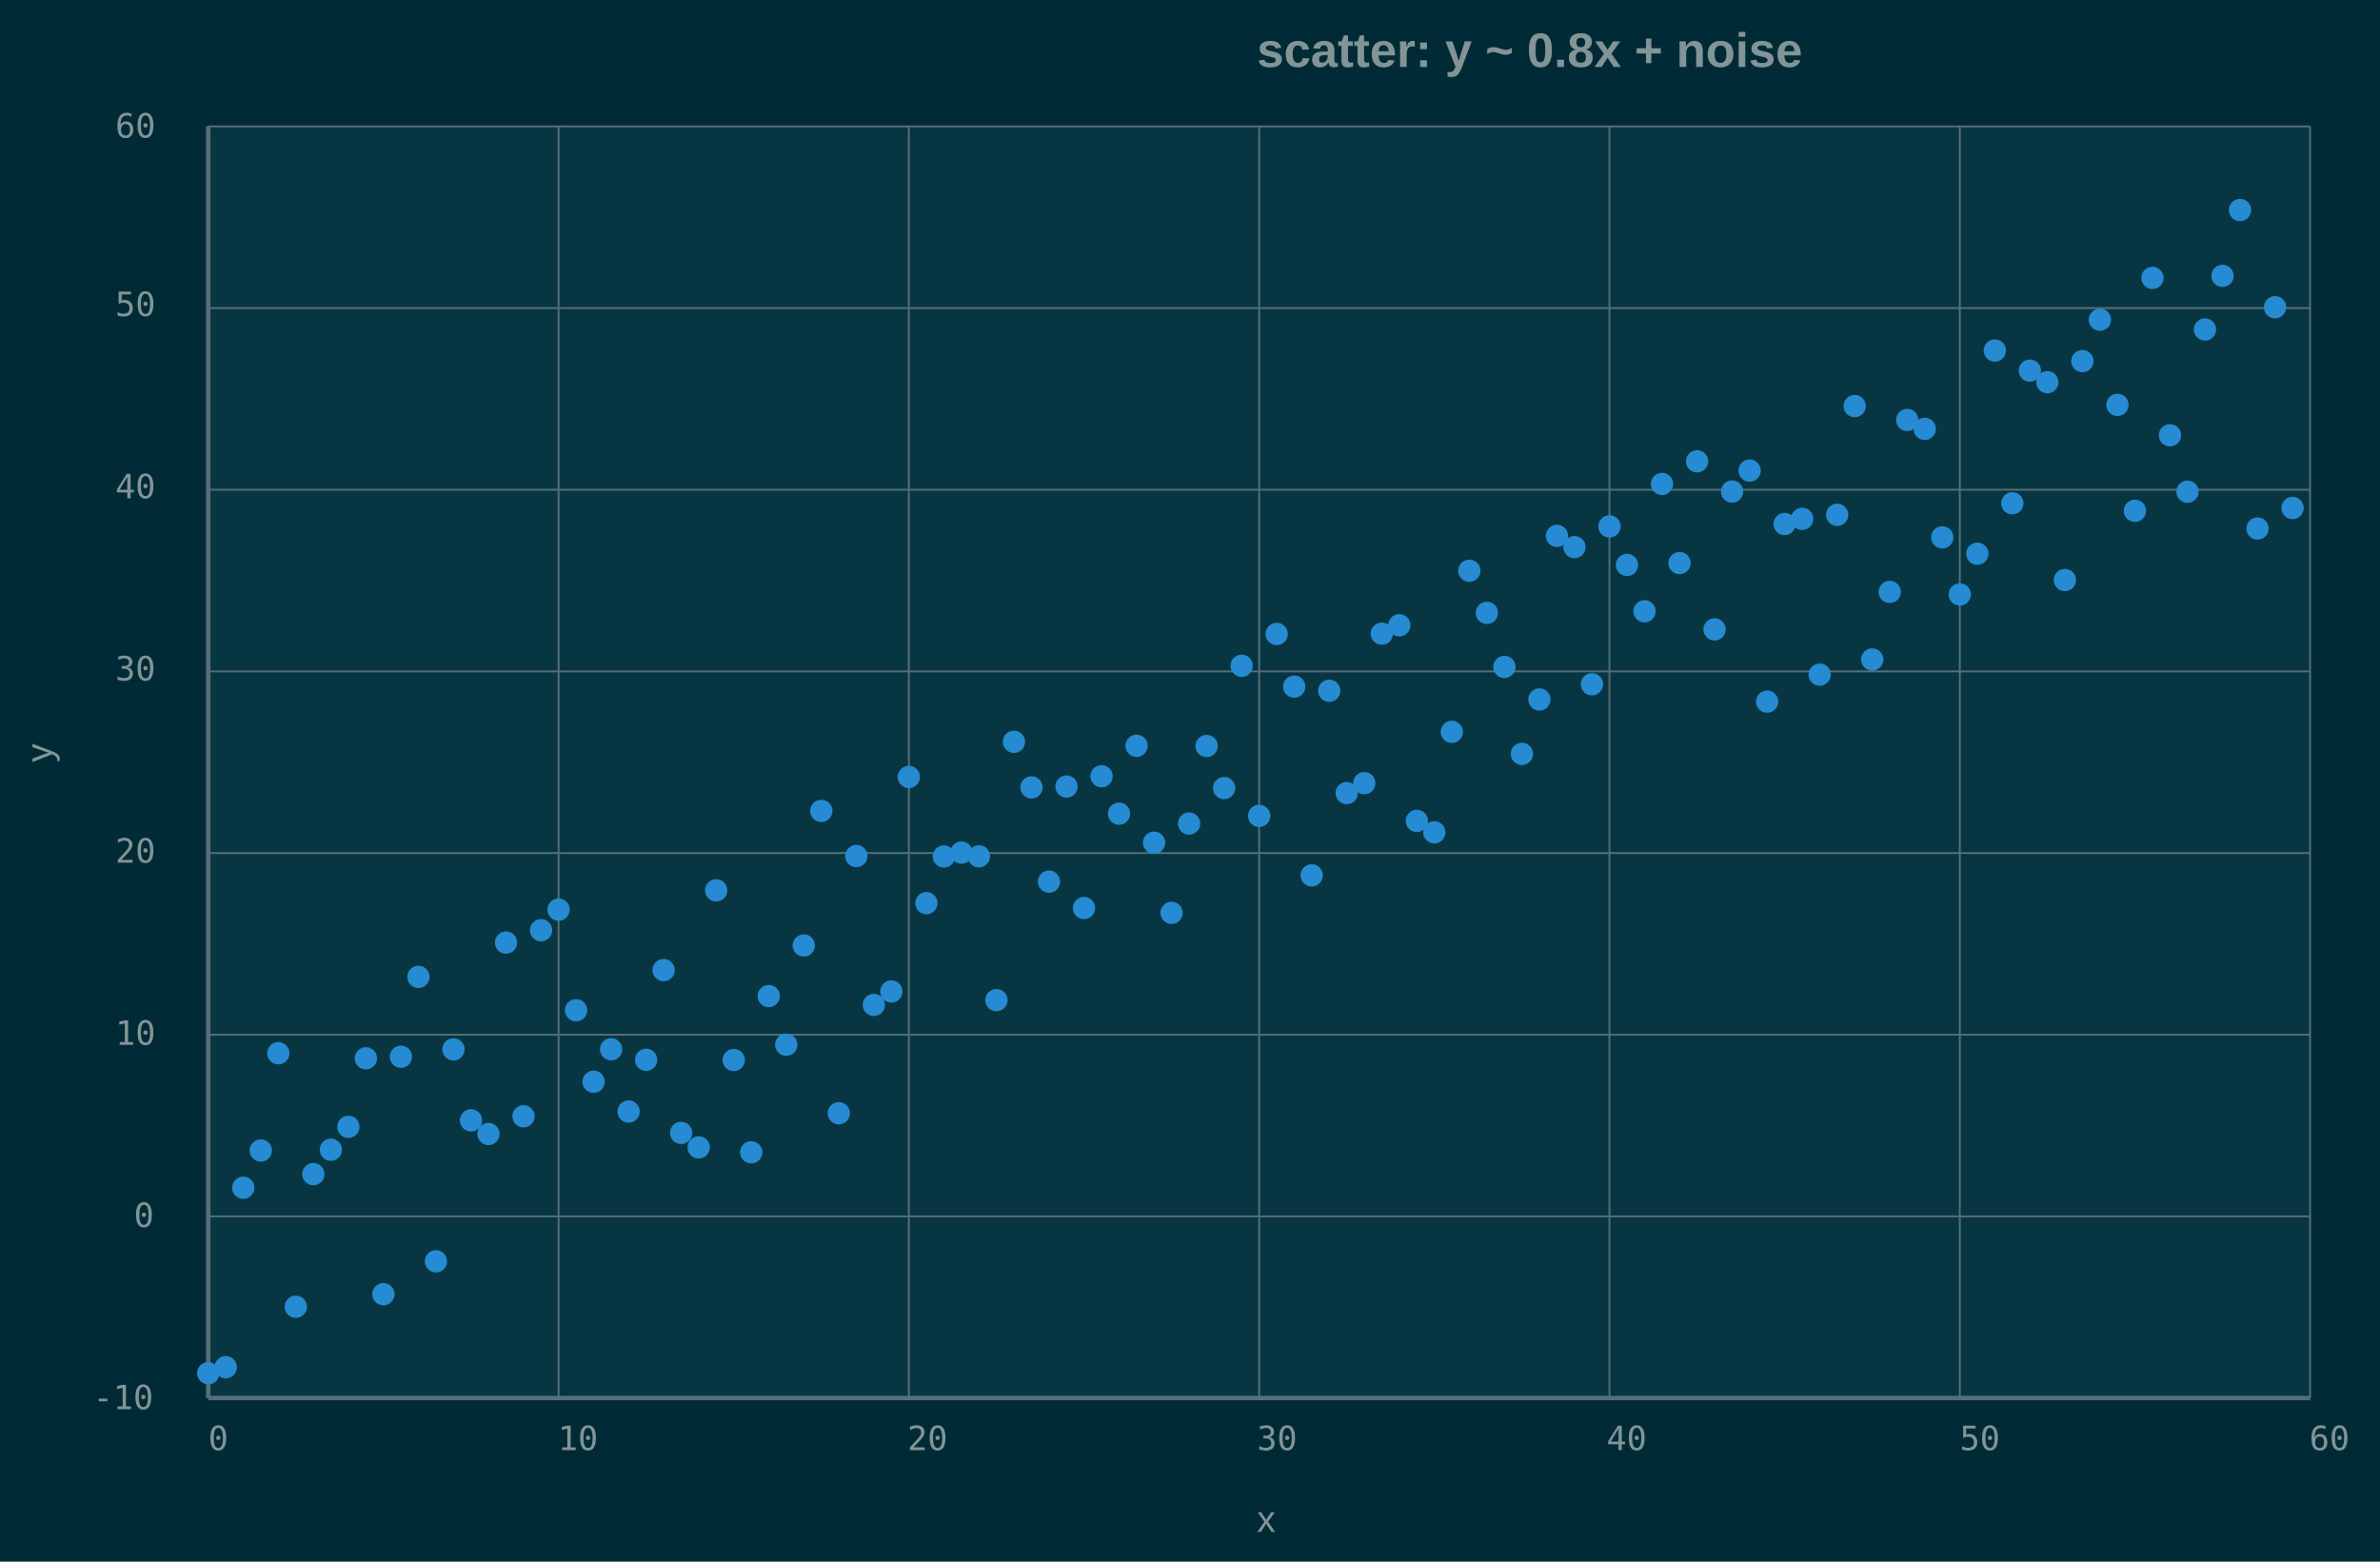
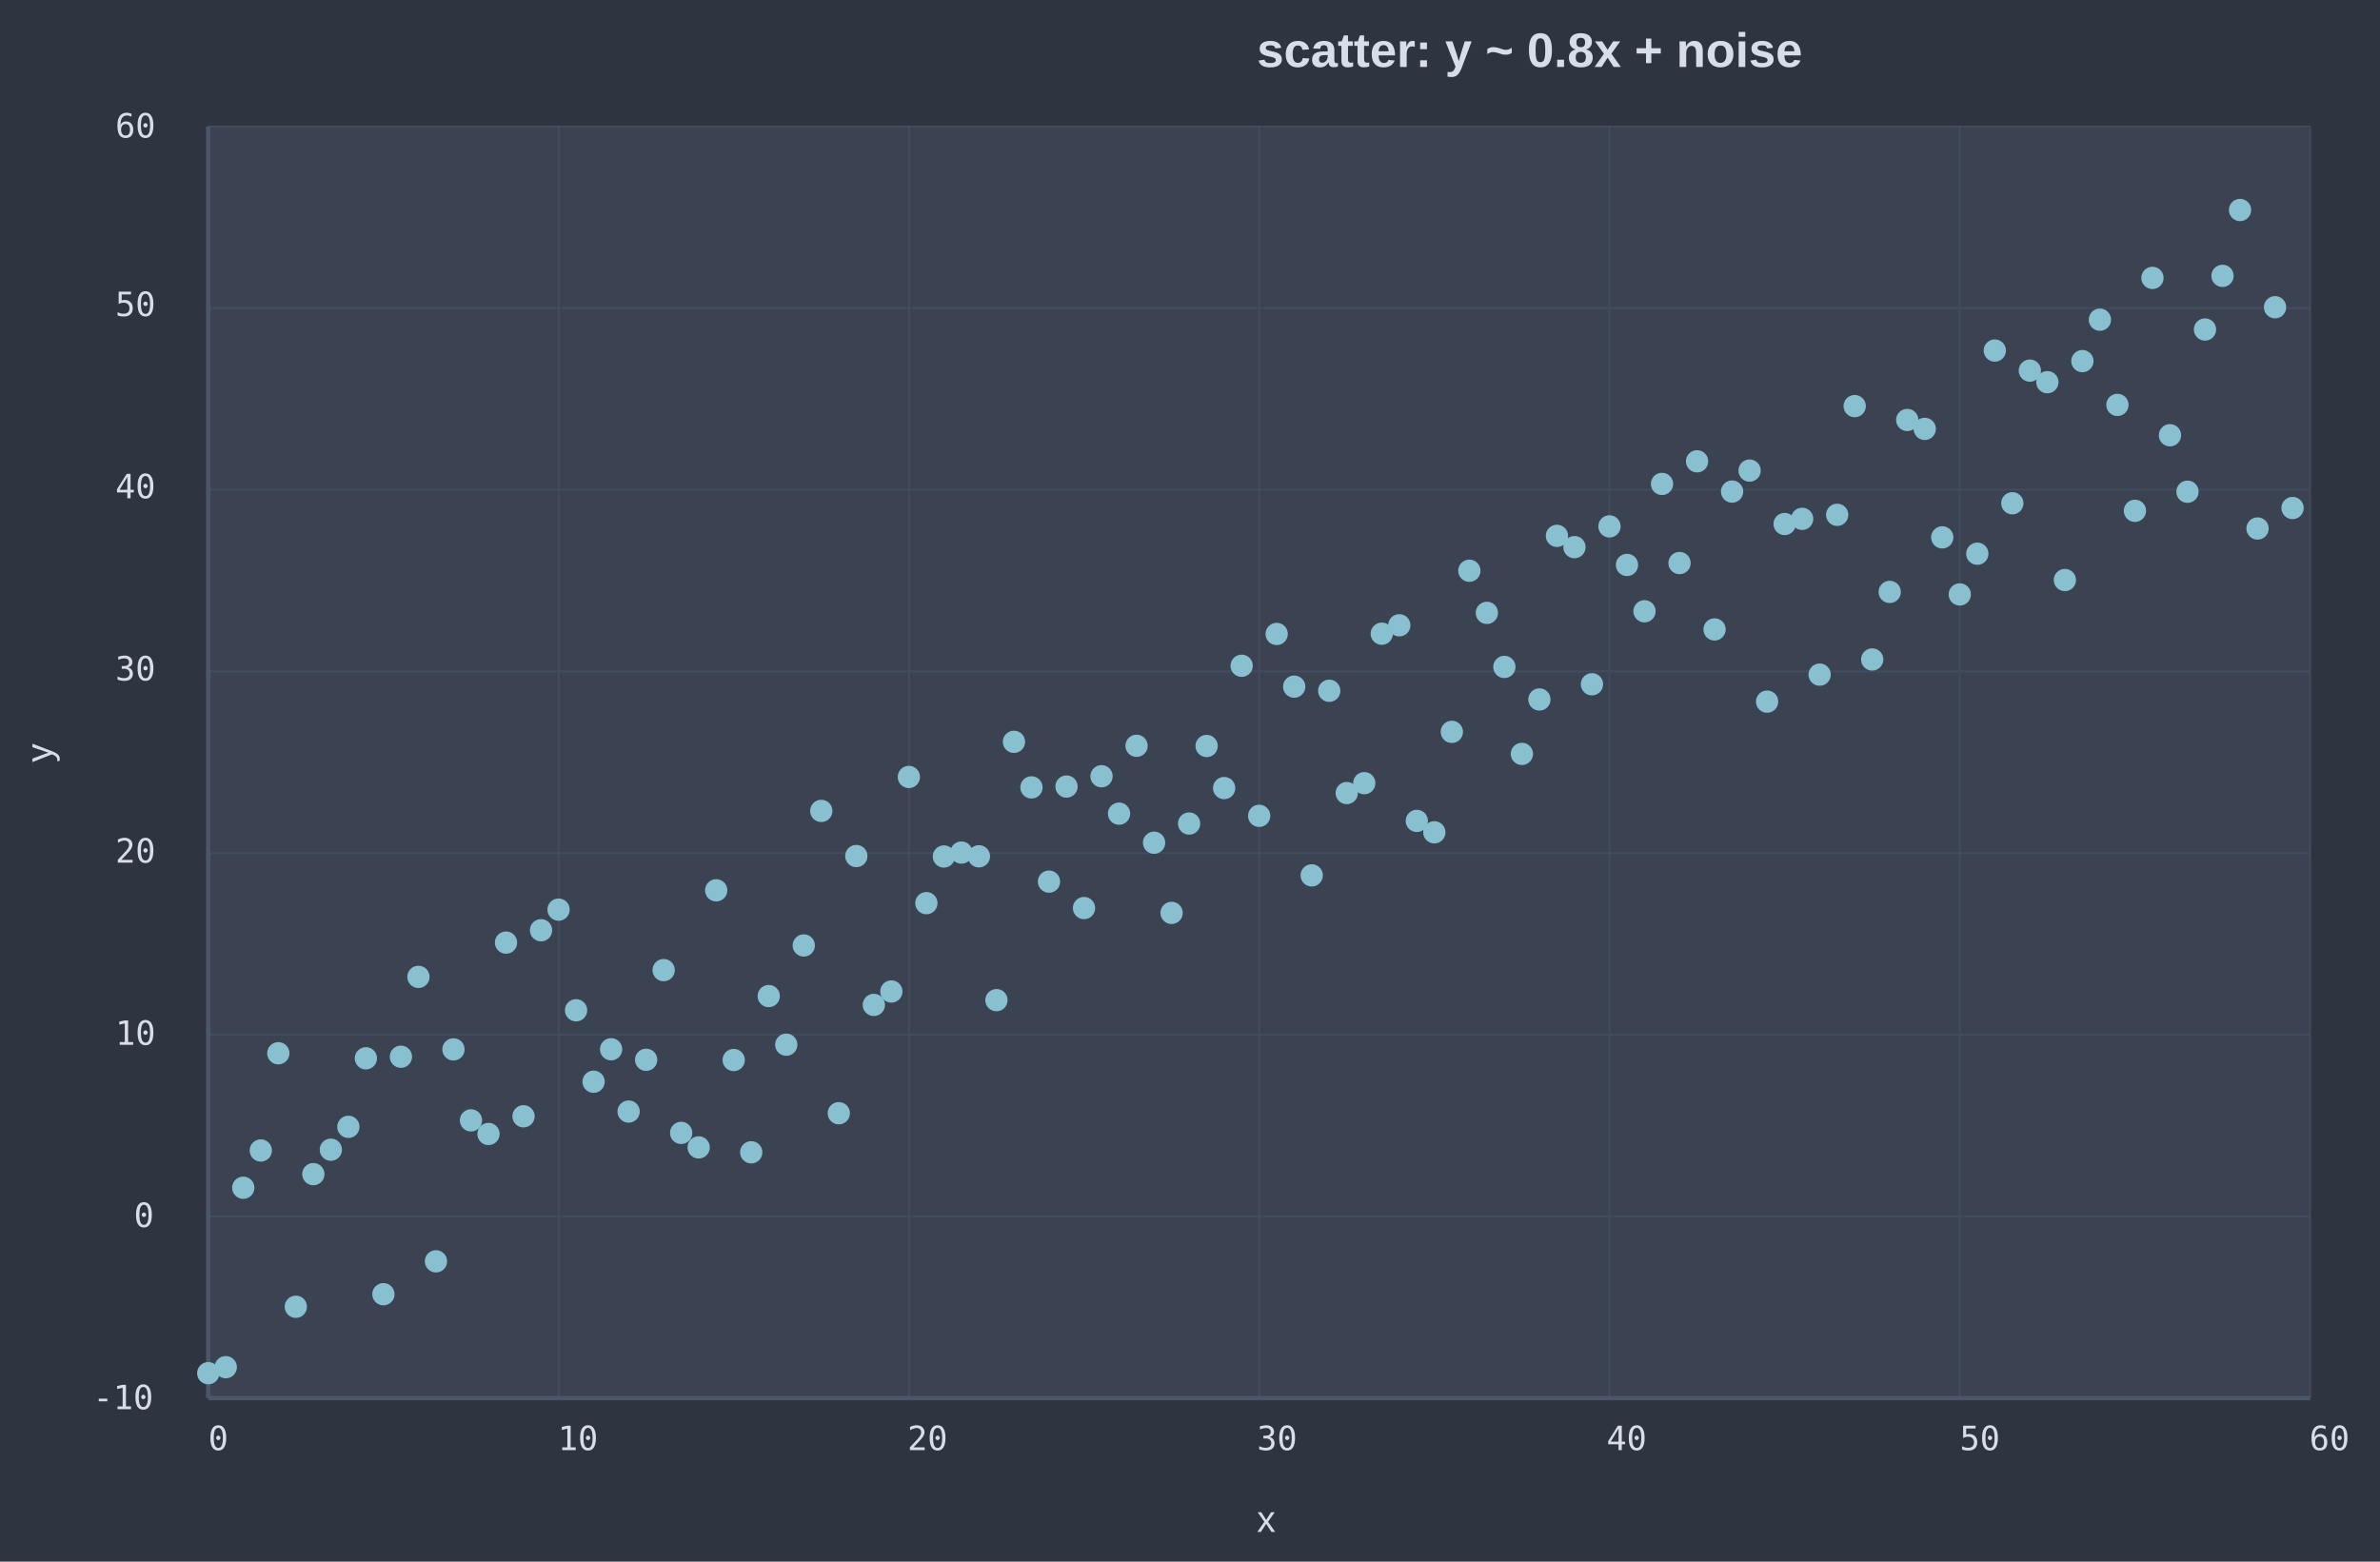
<svg xmlns="http://www.w3.org/2000/svg" viewBox="0 0 640 420">
  <g transform="translate(0 0)">
-     <rect x="0.00" y="0.00" width="640.00" height="420.00" rx="0.00" ry="0.00" fill="#002B36" />
-     <rect x="56.00" y="34.00" width="565.20" height="342.00" rx="2.00" ry="2.00" fill="#073642" />
-     <line x1="56.00" y1="34.00" x2="56.00" y2="376.00" stroke="#586E75" stroke-width="0.50" />
-     <text x="56.00" y="390.00" font-size="9" font-family="Ubuntu Mono, monospace" font-weight="normal" fill="#839496" text-anchor="start">0</text>
-     <line x1="150.20" y1="34.00" x2="150.20" y2="376.00" stroke="#586E75" stroke-width="0.50" />
-     <text x="150.00" y="390.00" font-size="9" font-family="Ubuntu Mono, monospace" font-weight="normal" fill="#839496" text-anchor="start">10</text>
-     <line x1="244.40" y1="34.00" x2="244.40" y2="376.00" stroke="#586E75" stroke-width="0.50" />
-     <text x="244.00" y="390.00" font-size="9" font-family="Ubuntu Mono, monospace" font-weight="normal" fill="#839496" text-anchor="start">20</text>
-     <line x1="338.60" y1="34.00" x2="338.60" y2="376.00" stroke="#586E75" stroke-width="0.50" />
-     <text x="338.00" y="390.00" font-size="9" font-family="Ubuntu Mono, monospace" font-weight="normal" fill="#839496" text-anchor="start">30</text>
-     <line x1="432.80" y1="34.00" x2="432.80" y2="376.00" stroke="#586E75" stroke-width="0.50" />
-     <text x="432.00" y="390.00" font-size="9" font-family="Ubuntu Mono, monospace" font-weight="normal" fill="#839496" text-anchor="start">40</text>
-     <line x1="527.00" y1="34.00" x2="527.00" y2="376.00" stroke="#586E75" stroke-width="0.50" />
-     <text x="527.00" y="390.00" font-size="9" font-family="Ubuntu Mono, monospace" font-weight="normal" fill="#839496" text-anchor="start">50</text>
-     <line x1="621.20" y1="34.00" x2="621.20" y2="376.00" stroke="#586E75" stroke-width="0.50" />
-     <text x="621.00" y="390.00" font-size="9" font-family="Ubuntu Mono, monospace" font-weight="normal" fill="#839496" text-anchor="start">60</text>
-     <line x1="56.00" y1="376.00" x2="621.20" y2="376.00" stroke="#586E75" stroke-width="0.50" />
-     <text x="25.00" y="379.00" font-size="9" font-family="Ubuntu Mono, monospace" font-weight="normal" fill="#839496" text-anchor="start">-10</text>
-     <line x1="56.00" y1="327.14" x2="621.20" y2="327.14" stroke="#586E75" stroke-width="0.50" />
-     <text x="36.00" y="330.00" font-size="9" font-family="Ubuntu Mono, monospace" font-weight="normal" fill="#839496" text-anchor="start">0</text>
-     <line x1="56.00" y1="278.29" x2="621.20" y2="278.29" stroke="#586E75" stroke-width="0.50" />
-     <text x="31.00" y="281.00" font-size="9" font-family="Ubuntu Mono, monospace" font-weight="normal" fill="#839496" text-anchor="start">10</text>
-     <line x1="56.00" y1="229.43" x2="621.20" y2="229.43" stroke="#586E75" stroke-width="0.50" />
-     <text x="31.00" y="232.00" font-size="9" font-family="Ubuntu Mono, monospace" font-weight="normal" fill="#839496" text-anchor="start">20</text>
-     <line x1="56.00" y1="180.57" x2="621.20" y2="180.57" stroke="#586E75" stroke-width="0.50" />
-     <text x="31.00" y="183.00" font-size="9" font-family="Ubuntu Mono, monospace" font-weight="normal" fill="#839496" text-anchor="start">30</text>
-     <line x1="56.00" y1="131.71" x2="621.20" y2="131.71" stroke="#586E75" stroke-width="0.50" />
-     <text x="31.00" y="134.00" font-size="9" font-family="Ubuntu Mono, monospace" font-weight="normal" fill="#839496" text-anchor="start">40</text>
-     <line x1="56.00" y1="82.86" x2="621.20" y2="82.86" stroke="#586E75" stroke-width="0.50" />
-     <text x="31.00" y="85.00" font-size="9" font-family="Ubuntu Mono, monospace" font-weight="normal" fill="#839496" text-anchor="start">50</text>
-     <line x1="56.00" y1="34.00" x2="621.20" y2="34.00" stroke="#586E75" stroke-width="0.50" />
-     <text x="31.00" y="37.00" font-size="9" font-family="Ubuntu Mono, monospace" font-weight="normal" fill="#839496" text-anchor="start">60</text>
-     <line x1="56.00" y1="34.00" x2="56.00" y2="376.00" stroke="#586E75" stroke-width="1.20" />
-     <line x1="56.00" y1="376.00" x2="621.20" y2="376.00" stroke="#586E75" stroke-width="1.20" />
-     <text x="338.00" y="18.00" font-size="13" font-family="Arial, sans-serif" font-weight="bold" fill="#839496" text-anchor="start">scatter: y ~ 0.8x + noise</text>
-     <text x="338.00" y="412.00" font-size="10" font-family="Arial, sans-serif" font-weight="normal" fill="#839496" text-anchor="start">x</text>
-     <text x="14.00" y="205.00" font-size="10" font-family="Arial, sans-serif" font-weight="normal" fill="#839496" transform=" rotate(270 14 205)" text-anchor="start">y</text>
-     <circle cx="56.00" cy="369.32" r="3.00" fill="#268BD2" />
-     <circle cx="60.71" cy="367.70" r="3.00" fill="#268BD2" />
-     <circle cx="65.42" cy="319.44" r="3.00" fill="#268BD2" />
-     <circle cx="70.13" cy="309.42" r="3.00" fill="#268BD2" />
-     <circle cx="74.84" cy="283.27" r="3.00" fill="#268BD2" />
-     <circle cx="79.55" cy="351.45" r="3.00" fill="#268BD2" />
-     <circle cx="84.26" cy="315.78" r="3.00" fill="#268BD2" />
-     <circle cx="88.97" cy="309.21" r="3.00" fill="#268BD2" />
-     <circle cx="93.68" cy="303.06" r="3.00" fill="#268BD2" />
-     <circle cx="98.39" cy="284.63" r="3.00" fill="#268BD2" />
-     <circle cx="103.10" cy="348.07" r="3.00" fill="#268BD2" />
-     <circle cx="107.81" cy="284.21" r="3.00" fill="#268BD2" />
-     <circle cx="112.52" cy="262.73" r="3.00" fill="#268BD2" />
-     <circle cx="117.23" cy="339.23" r="3.00" fill="#268BD2" />
-     <circle cx="121.94" cy="282.23" r="3.00" fill="#268BD2" />
-     <circle cx="126.65" cy="301.32" r="3.00" fill="#268BD2" />
-     <circle cx="131.36" cy="304.98" r="3.00" fill="#268BD2" />
-     <circle cx="136.07" cy="253.51" r="3.00" fill="#268BD2" />
-     <circle cx="140.78" cy="300.22" r="3.00" fill="#268BD2" />
-     <circle cx="145.49" cy="250.19" r="3.00" fill="#268BD2" />
-     <circle cx="150.20" cy="244.64" r="3.00" fill="#268BD2" />
-     <circle cx="154.91" cy="271.71" r="3.00" fill="#268BD2" />
-     <circle cx="159.62" cy="290.93" r="3.00" fill="#268BD2" />
-     <circle cx="164.33" cy="282.20" r="3.00" fill="#268BD2" />
-     <circle cx="169.04" cy="298.95" r="3.00" fill="#268BD2" />
-     <circle cx="173.75" cy="285.03" r="3.00" fill="#268BD2" />
-     <circle cx="178.46" cy="260.91" r="3.00" fill="#268BD2" />
-     <circle cx="183.17" cy="304.69" r="3.00" fill="#268BD2" />
-     <circle cx="187.88" cy="308.59" r="3.00" fill="#268BD2" />
-     <circle cx="192.59" cy="239.45" r="3.00" fill="#268BD2" />
-     <circle cx="197.30" cy="285.09" r="3.00" fill="#268BD2" />
-     <circle cx="202.01" cy="309.91" r="3.00" fill="#268BD2" />
-     <circle cx="206.72" cy="267.89" r="3.00" fill="#268BD2" />
-     <circle cx="211.43" cy="280.97" r="3.00" fill="#268BD2" />
-     <circle cx="216.14" cy="254.28" r="3.00" fill="#268BD2" />
-     <circle cx="220.85" cy="218.09" r="3.00" fill="#268BD2" />
-     <circle cx="225.56" cy="299.40" r="3.00" fill="#268BD2" />
-     <circle cx="230.27" cy="230.23" r="3.00" fill="#268BD2" />
-     <circle cx="234.98" cy="270.27" r="3.00" fill="#268BD2" />
-     <circle cx="239.69" cy="266.66" r="3.00" fill="#268BD2" />
-     <circle cx="244.40" cy="208.96" r="3.00" fill="#268BD2" />
-     <circle cx="249.11" cy="242.90" r="3.00" fill="#268BD2" />
-     <circle cx="253.82" cy="230.35" r="3.00" fill="#268BD2" />
-     <circle cx="258.53" cy="229.30" r="3.00" fill="#268BD2" />
-     <circle cx="263.24" cy="230.30" r="3.00" fill="#268BD2" />
-     <circle cx="267.95" cy="268.99" r="3.00" fill="#268BD2" />
-     <circle cx="272.66" cy="199.51" r="3.00" fill="#268BD2" />
-     <circle cx="277.37" cy="211.77" r="3.00" fill="#268BD2" />
-     <circle cx="282.08" cy="237.11" r="3.00" fill="#268BD2" />
-     <circle cx="286.79" cy="211.54" r="3.00" fill="#268BD2" />
-     <circle cx="291.50" cy="244.22" r="3.00" fill="#268BD2" />
-     <circle cx="296.21" cy="208.77" r="3.00" fill="#268BD2" />
-     <circle cx="300.92" cy="218.83" r="3.00" fill="#268BD2" />
-     <circle cx="305.63" cy="200.58" r="3.00" fill="#268BD2" />
-     <circle cx="310.34" cy="226.65" r="3.00" fill="#268BD2" />
-     <circle cx="315.05" cy="245.52" r="3.00" fill="#268BD2" />
-     <circle cx="319.76" cy="221.49" r="3.00" fill="#268BD2" />
-     <circle cx="324.47" cy="200.63" r="3.00" fill="#268BD2" />
-     <circle cx="329.18" cy="211.95" r="3.00" fill="#268BD2" />
-     <circle cx="333.89" cy="179.06" r="3.00" fill="#268BD2" />
-     <circle cx="338.60" cy="219.42" r="3.00" fill="#268BD2" />
-     <circle cx="343.31" cy="170.50" r="3.00" fill="#268BD2" />
-     <circle cx="348.02" cy="184.67" r="3.00" fill="#268BD2" />
-     <circle cx="352.73" cy="235.43" r="3.00" fill="#268BD2" />
-     <circle cx="357.44" cy="185.78" r="3.00" fill="#268BD2" />
-     <circle cx="362.15" cy="213.29" r="3.00" fill="#268BD2" />
-     <circle cx="366.86" cy="210.63" r="3.00" fill="#268BD2" />
-     <circle cx="371.57" cy="170.43" r="3.00" fill="#268BD2" />
-     <circle cx="376.28" cy="168.17" r="3.00" fill="#268BD2" />
-     <circle cx="380.99" cy="220.78" r="3.00" fill="#268BD2" />
-     <circle cx="385.70" cy="223.85" r="3.00" fill="#268BD2" />
-     <circle cx="390.41" cy="196.83" r="3.00" fill="#268BD2" />
-     <circle cx="395.12" cy="153.50" r="3.00" fill="#268BD2" />
-     <circle cx="399.83" cy="164.83" r="3.00" fill="#268BD2" />
-     <circle cx="404.54" cy="179.37" r="3.00" fill="#268BD2" />
-     <circle cx="409.25" cy="202.76" r="3.00" fill="#268BD2" />
-     <circle cx="413.96" cy="188.12" r="3.00" fill="#268BD2" />
-     <circle cx="418.67" cy="144.12" r="3.00" fill="#268BD2" />
-     <circle cx="423.38" cy="147.15" r="3.00" fill="#268BD2" />
-     <circle cx="428.09" cy="184.03" r="3.00" fill="#268BD2" />
-     <circle cx="432.80" cy="141.57" r="3.00" fill="#268BD2" />
-     <circle cx="437.51" cy="151.94" r="3.00" fill="#268BD2" />
-     <circle cx="442.22" cy="164.40" r="3.00" fill="#268BD2" />
-     <circle cx="446.93" cy="130.15" r="3.00" fill="#268BD2" />
-     <circle cx="451.64" cy="151.43" r="3.00" fill="#268BD2" />
-     <circle cx="456.35" cy="124.07" r="3.00" fill="#268BD2" />
-     <circle cx="461.06" cy="169.28" r="3.00" fill="#268BD2" />
-     <circle cx="465.77" cy="132.21" r="3.00" fill="#268BD2" />
-     <circle cx="470.48" cy="126.56" r="3.00" fill="#268BD2" />
-     <circle cx="475.19" cy="188.70" r="3.00" fill="#268BD2" />
-     <circle cx="479.90" cy="140.93" r="3.00" fill="#268BD2" />
-     <circle cx="484.61" cy="139.54" r="3.00" fill="#268BD2" />
-     <circle cx="489.32" cy="181.44" r="3.00" fill="#268BD2" />
-     <circle cx="494.03" cy="138.46" r="3.00" fill="#268BD2" />
-     <circle cx="498.74" cy="109.22" r="3.00" fill="#268BD2" />
-     <circle cx="503.45" cy="177.36" r="3.00" fill="#268BD2" />
-     <circle cx="508.16" cy="159.19" r="3.00" fill="#268BD2" />
-     <circle cx="512.87" cy="112.95" r="3.00" fill="#268BD2" />
-     <circle cx="517.58" cy="115.35" r="3.00" fill="#268BD2" />
-     <circle cx="522.29" cy="144.52" r="3.00" fill="#268BD2" />
-     <circle cx="527.00" cy="159.87" r="3.00" fill="#268BD2" />
-     <circle cx="531.71" cy="148.92" r="3.00" fill="#268BD2" />
-     <circle cx="536.42" cy="94.28" r="3.00" fill="#268BD2" />
-     <circle cx="541.13" cy="135.35" r="3.00" fill="#268BD2" />
-     <circle cx="545.84" cy="99.68" r="3.00" fill="#268BD2" />
-     <circle cx="550.55" cy="102.79" r="3.00" fill="#268BD2" />
-     <circle cx="555.26" cy="156.00" r="3.00" fill="#268BD2" />
-     <circle cx="559.97" cy="97.12" r="3.00" fill="#268BD2" />
-     <circle cx="564.68" cy="85.98" r="3.00" fill="#268BD2" />
-     <circle cx="569.39" cy="108.90" r="3.00" fill="#268BD2" />
-     <circle cx="574.10" cy="137.38" r="3.00" fill="#268BD2" />
-     <circle cx="578.81" cy="74.74" r="3.00" fill="#268BD2" />
-     <circle cx="583.52" cy="117.06" r="3.00" fill="#268BD2" />
-     <circle cx="588.23" cy="132.25" r="3.00" fill="#268BD2" />
-     <circle cx="592.94" cy="88.62" r="3.00" fill="#268BD2" />
-     <circle cx="597.65" cy="74.19" r="3.00" fill="#268BD2" />
-     <circle cx="602.36" cy="56.48" r="3.00" fill="#268BD2" />
-     <circle cx="607.07" cy="142.14" r="3.00" fill="#268BD2" />
-     <circle cx="611.78" cy="82.63" r="3.00" fill="#268BD2" />
-     <circle cx="616.49" cy="136.63" r="3.00" fill="#268BD2" />
+     <rect x="0.00" y="0.00" width="640.00" height="420.00" rx="0.00" ry="0.00" fill="#2E3440" />
+     <rect x="56.00" y="34.00" width="565.20" height="342.00" rx="2.00" ry="2.00" fill="#3B4252" />
+     <line x1="56.00" y1="34.00" x2="56.00" y2="376.00" stroke="#434C5E" stroke-width="0.50" />
+     <text x="56.00" y="390.00" font-size="9" font-family="Ubuntu Mono, monospace" font-weight="normal" fill="#D8DEE9" text-anchor="start">0</text>
+     <line x1="150.20" y1="34.00" x2="150.20" y2="376.00" stroke="#434C5E" stroke-width="0.50" />
+     <text x="150.00" y="390.00" font-size="9" font-family="Ubuntu Mono, monospace" font-weight="normal" fill="#D8DEE9" text-anchor="start">10</text>
+     <line x1="244.40" y1="34.00" x2="244.40" y2="376.00" stroke="#434C5E" stroke-width="0.50" />
+     <text x="244.00" y="390.00" font-size="9" font-family="Ubuntu Mono, monospace" font-weight="normal" fill="#D8DEE9" text-anchor="start">20</text>
+     <line x1="338.60" y1="34.00" x2="338.60" y2="376.00" stroke="#434C5E" stroke-width="0.50" />
+     <text x="338.00" y="390.00" font-size="9" font-family="Ubuntu Mono, monospace" font-weight="normal" fill="#D8DEE9" text-anchor="start">30</text>
+     <line x1="432.80" y1="34.00" x2="432.80" y2="376.00" stroke="#434C5E" stroke-width="0.50" />
+     <text x="432.00" y="390.00" font-size="9" font-family="Ubuntu Mono, monospace" font-weight="normal" fill="#D8DEE9" text-anchor="start">40</text>
+     <line x1="527.00" y1="34.00" x2="527.00" y2="376.00" stroke="#434C5E" stroke-width="0.50" />
+     <text x="527.00" y="390.00" font-size="9" font-family="Ubuntu Mono, monospace" font-weight="normal" fill="#D8DEE9" text-anchor="start">50</text>
+     <line x1="621.20" y1="34.00" x2="621.20" y2="376.00" stroke="#434C5E" stroke-width="0.50" />
+     <text x="621.00" y="390.00" font-size="9" font-family="Ubuntu Mono, monospace" font-weight="normal" fill="#D8DEE9" text-anchor="start">60</text>
+     <line x1="56.00" y1="376.00" x2="621.20" y2="376.00" stroke="#434C5E" stroke-width="0.50" />
+     <text x="25.00" y="379.00" font-size="9" font-family="Ubuntu Mono, monospace" font-weight="normal" fill="#D8DEE9" text-anchor="start">-10</text>
+     <line x1="56.00" y1="327.14" x2="621.20" y2="327.14" stroke="#434C5E" stroke-width="0.50" />
+     <text x="36.00" y="330.00" font-size="9" font-family="Ubuntu Mono, monospace" font-weight="normal" fill="#D8DEE9" text-anchor="start">0</text>
+     <line x1="56.00" y1="278.29" x2="621.20" y2="278.29" stroke="#434C5E" stroke-width="0.50" />
+     <text x="31.00" y="281.00" font-size="9" font-family="Ubuntu Mono, monospace" font-weight="normal" fill="#D8DEE9" text-anchor="start">10</text>
+     <line x1="56.00" y1="229.43" x2="621.20" y2="229.43" stroke="#434C5E" stroke-width="0.50" />
+     <text x="31.00" y="232.00" font-size="9" font-family="Ubuntu Mono, monospace" font-weight="normal" fill="#D8DEE9" text-anchor="start">20</text>
+     <line x1="56.00" y1="180.57" x2="621.20" y2="180.57" stroke="#434C5E" stroke-width="0.50" />
+     <text x="31.00" y="183.00" font-size="9" font-family="Ubuntu Mono, monospace" font-weight="normal" fill="#D8DEE9" text-anchor="start">30</text>
+     <line x1="56.00" y1="131.71" x2="621.20" y2="131.71" stroke="#434C5E" stroke-width="0.50" />
+     <text x="31.00" y="134.00" font-size="9" font-family="Ubuntu Mono, monospace" font-weight="normal" fill="#D8DEE9" text-anchor="start">40</text>
+     <line x1="56.00" y1="82.86" x2="621.20" y2="82.86" stroke="#434C5E" stroke-width="0.50" />
+     <text x="31.00" y="85.00" font-size="9" font-family="Ubuntu Mono, monospace" font-weight="normal" fill="#D8DEE9" text-anchor="start">50</text>
+     <line x1="56.00" y1="34.00" x2="621.20" y2="34.00" stroke="#434C5E" stroke-width="0.50" />
+     <text x="31.00" y="37.00" font-size="9" font-family="Ubuntu Mono, monospace" font-weight="normal" fill="#D8DEE9" text-anchor="start">60</text>
+     <line x1="56.00" y1="34.00" x2="56.00" y2="376.00" stroke="#4C566A" stroke-width="1.20" />
+     <line x1="56.00" y1="376.00" x2="621.20" y2="376.00" stroke="#4C566A" stroke-width="1.20" />
+     <text x="338.00" y="18.00" font-size="13" font-family="Arial, sans-serif" font-weight="bold" fill="#D8DEE9" text-anchor="start">scatter: y ~ 0.8x + noise</text>
+     <text x="338.00" y="412.00" font-size="10" font-family="Arial, sans-serif" font-weight="normal" fill="#D8DEE9" text-anchor="start">x</text>
+     <text x="14.00" y="205.00" font-size="10" font-family="Arial, sans-serif" font-weight="normal" fill="#D8DEE9" transform=" rotate(270 14 205)" text-anchor="start">y</text>
+     <circle cx="56.00" cy="369.32" r="3.00" fill="#88C0D0" />
+     <circle cx="60.71" cy="367.70" r="3.00" fill="#88C0D0" />
+     <circle cx="65.42" cy="319.44" r="3.00" fill="#88C0D0" />
+     <circle cx="70.13" cy="309.42" r="3.00" fill="#88C0D0" />
+     <circle cx="74.84" cy="283.27" r="3.00" fill="#88C0D0" />
+     <circle cx="79.55" cy="351.45" r="3.00" fill="#88C0D0" />
+     <circle cx="84.26" cy="315.78" r="3.00" fill="#88C0D0" />
+     <circle cx="88.97" cy="309.21" r="3.00" fill="#88C0D0" />
+     <circle cx="93.68" cy="303.06" r="3.00" fill="#88C0D0" />
+     <circle cx="98.39" cy="284.63" r="3.00" fill="#88C0D0" />
+     <circle cx="103.10" cy="348.07" r="3.00" fill="#88C0D0" />
+     <circle cx="107.81" cy="284.21" r="3.00" fill="#88C0D0" />
+     <circle cx="112.52" cy="262.73" r="3.00" fill="#88C0D0" />
+     <circle cx="117.23" cy="339.23" r="3.00" fill="#88C0D0" />
+     <circle cx="121.94" cy="282.23" r="3.00" fill="#88C0D0" />
+     <circle cx="126.65" cy="301.32" r="3.00" fill="#88C0D0" />
+     <circle cx="131.36" cy="304.98" r="3.00" fill="#88C0D0" />
+     <circle cx="136.07" cy="253.51" r="3.00" fill="#88C0D0" />
+     <circle cx="140.78" cy="300.22" r="3.00" fill="#88C0D0" />
+     <circle cx="145.49" cy="250.19" r="3.00" fill="#88C0D0" />
+     <circle cx="150.20" cy="244.64" r="3.00" fill="#88C0D0" />
+     <circle cx="154.91" cy="271.71" r="3.00" fill="#88C0D0" />
+     <circle cx="159.62" cy="290.93" r="3.00" fill="#88C0D0" />
+     <circle cx="164.33" cy="282.20" r="3.00" fill="#88C0D0" />
+     <circle cx="169.04" cy="298.95" r="3.00" fill="#88C0D0" />
+     <circle cx="173.75" cy="285.03" r="3.00" fill="#88C0D0" />
+     <circle cx="178.46" cy="260.91" r="3.00" fill="#88C0D0" />
+     <circle cx="183.17" cy="304.69" r="3.00" fill="#88C0D0" />
+     <circle cx="187.88" cy="308.59" r="3.00" fill="#88C0D0" />
+     <circle cx="192.59" cy="239.45" r="3.00" fill="#88C0D0" />
+     <circle cx="197.30" cy="285.09" r="3.00" fill="#88C0D0" />
+     <circle cx="202.01" cy="309.91" r="3.00" fill="#88C0D0" />
+     <circle cx="206.72" cy="267.89" r="3.00" fill="#88C0D0" />
+     <circle cx="211.43" cy="280.97" r="3.00" fill="#88C0D0" />
+     <circle cx="216.14" cy="254.28" r="3.00" fill="#88C0D0" />
+     <circle cx="220.85" cy="218.09" r="3.00" fill="#88C0D0" />
+     <circle cx="225.56" cy="299.40" r="3.00" fill="#88C0D0" />
+     <circle cx="230.27" cy="230.23" r="3.00" fill="#88C0D0" />
+     <circle cx="234.98" cy="270.27" r="3.00" fill="#88C0D0" />
+     <circle cx="239.69" cy="266.66" r="3.00" fill="#88C0D0" />
+     <circle cx="244.40" cy="208.96" r="3.00" fill="#88C0D0" />
+     <circle cx="249.11" cy="242.90" r="3.00" fill="#88C0D0" />
+     <circle cx="253.82" cy="230.35" r="3.00" fill="#88C0D0" />
+     <circle cx="258.53" cy="229.30" r="3.00" fill="#88C0D0" />
+     <circle cx="263.24" cy="230.30" r="3.00" fill="#88C0D0" />
+     <circle cx="267.95" cy="268.99" r="3.00" fill="#88C0D0" />
+     <circle cx="272.66" cy="199.51" r="3.00" fill="#88C0D0" />
+     <circle cx="277.37" cy="211.77" r="3.00" fill="#88C0D0" />
+     <circle cx="282.08" cy="237.11" r="3.00" fill="#88C0D0" />
+     <circle cx="286.79" cy="211.54" r="3.00" fill="#88C0D0" />
+     <circle cx="291.50" cy="244.22" r="3.00" fill="#88C0D0" />
+     <circle cx="296.21" cy="208.77" r="3.00" fill="#88C0D0" />
+     <circle cx="300.92" cy="218.83" r="3.00" fill="#88C0D0" />
+     <circle cx="305.63" cy="200.58" r="3.00" fill="#88C0D0" />
+     <circle cx="310.34" cy="226.65" r="3.00" fill="#88C0D0" />
+     <circle cx="315.05" cy="245.52" r="3.00" fill="#88C0D0" />
+     <circle cx="319.76" cy="221.49" r="3.00" fill="#88C0D0" />
+     <circle cx="324.47" cy="200.63" r="3.00" fill="#88C0D0" />
+     <circle cx="329.18" cy="211.95" r="3.00" fill="#88C0D0" />
+     <circle cx="333.89" cy="179.06" r="3.00" fill="#88C0D0" />
+     <circle cx="338.60" cy="219.42" r="3.00" fill="#88C0D0" />
+     <circle cx="343.31" cy="170.50" r="3.00" fill="#88C0D0" />
+     <circle cx="348.02" cy="184.67" r="3.00" fill="#88C0D0" />
+     <circle cx="352.73" cy="235.43" r="3.00" fill="#88C0D0" />
+     <circle cx="357.44" cy="185.78" r="3.00" fill="#88C0D0" />
+     <circle cx="362.15" cy="213.29" r="3.00" fill="#88C0D0" />
+     <circle cx="366.86" cy="210.63" r="3.00" fill="#88C0D0" />
+     <circle cx="371.57" cy="170.43" r="3.00" fill="#88C0D0" />
+     <circle cx="376.28" cy="168.17" r="3.00" fill="#88C0D0" />
+     <circle cx="380.99" cy="220.78" r="3.00" fill="#88C0D0" />
+     <circle cx="385.70" cy="223.85" r="3.00" fill="#88C0D0" />
+     <circle cx="390.41" cy="196.83" r="3.00" fill="#88C0D0" />
+     <circle cx="395.12" cy="153.50" r="3.00" fill="#88C0D0" />
+     <circle cx="399.83" cy="164.83" r="3.00" fill="#88C0D0" />
+     <circle cx="404.54" cy="179.37" r="3.00" fill="#88C0D0" />
+     <circle cx="409.25" cy="202.76" r="3.00" fill="#88C0D0" />
+     <circle cx="413.96" cy="188.12" r="3.00" fill="#88C0D0" />
+     <circle cx="418.67" cy="144.12" r="3.00" fill="#88C0D0" />
+     <circle cx="423.38" cy="147.15" r="3.00" fill="#88C0D0" />
+     <circle cx="428.09" cy="184.03" r="3.00" fill="#88C0D0" />
+     <circle cx="432.80" cy="141.57" r="3.00" fill="#88C0D0" />
+     <circle cx="437.51" cy="151.94" r="3.00" fill="#88C0D0" />
+     <circle cx="442.22" cy="164.40" r="3.00" fill="#88C0D0" />
+     <circle cx="446.93" cy="130.15" r="3.00" fill="#88C0D0" />
+     <circle cx="451.64" cy="151.43" r="3.00" fill="#88C0D0" />
+     <circle cx="456.35" cy="124.07" r="3.00" fill="#88C0D0" />
+     <circle cx="461.06" cy="169.28" r="3.00" fill="#88C0D0" />
+     <circle cx="465.77" cy="132.21" r="3.00" fill="#88C0D0" />
+     <circle cx="470.48" cy="126.56" r="3.00" fill="#88C0D0" />
+     <circle cx="475.19" cy="188.70" r="3.00" fill="#88C0D0" />
+     <circle cx="479.90" cy="140.93" r="3.00" fill="#88C0D0" />
+     <circle cx="484.61" cy="139.54" r="3.00" fill="#88C0D0" />
+     <circle cx="489.32" cy="181.44" r="3.00" fill="#88C0D0" />
+     <circle cx="494.03" cy="138.46" r="3.00" fill="#88C0D0" />
+     <circle cx="498.74" cy="109.22" r="3.00" fill="#88C0D0" />
+     <circle cx="503.45" cy="177.36" r="3.00" fill="#88C0D0" />
+     <circle cx="508.16" cy="159.19" r="3.00" fill="#88C0D0" />
+     <circle cx="512.87" cy="112.95" r="3.00" fill="#88C0D0" />
+     <circle cx="517.58" cy="115.35" r="3.00" fill="#88C0D0" />
+     <circle cx="522.29" cy="144.52" r="3.00" fill="#88C0D0" />
+     <circle cx="527.00" cy="159.87" r="3.00" fill="#88C0D0" />
+     <circle cx="531.71" cy="148.92" r="3.00" fill="#88C0D0" />
+     <circle cx="536.42" cy="94.28" r="3.00" fill="#88C0D0" />
+     <circle cx="541.13" cy="135.35" r="3.00" fill="#88C0D0" />
+     <circle cx="545.84" cy="99.68" r="3.00" fill="#88C0D0" />
+     <circle cx="550.55" cy="102.79" r="3.00" fill="#88C0D0" />
+     <circle cx="555.26" cy="156.00" r="3.00" fill="#88C0D0" />
+     <circle cx="559.97" cy="97.12" r="3.00" fill="#88C0D0" />
+     <circle cx="564.68" cy="85.98" r="3.00" fill="#88C0D0" />
+     <circle cx="569.39" cy="108.90" r="3.00" fill="#88C0D0" />
+     <circle cx="574.10" cy="137.38" r="3.00" fill="#88C0D0" />
+     <circle cx="578.81" cy="74.74" r="3.00" fill="#88C0D0" />
+     <circle cx="583.52" cy="117.06" r="3.00" fill="#88C0D0" />
+     <circle cx="588.23" cy="132.25" r="3.00" fill="#88C0D0" />
+     <circle cx="592.94" cy="88.62" r="3.00" fill="#88C0D0" />
+     <circle cx="597.65" cy="74.19" r="3.00" fill="#88C0D0" />
+     <circle cx="602.36" cy="56.48" r="3.00" fill="#88C0D0" />
+     <circle cx="607.07" cy="142.14" r="3.00" fill="#88C0D0" />
+     <circle cx="611.78" cy="82.63" r="3.00" fill="#88C0D0" />
+     <circle cx="616.49" cy="136.63" r="3.00" fill="#88C0D0" />
  </g>
</svg>
